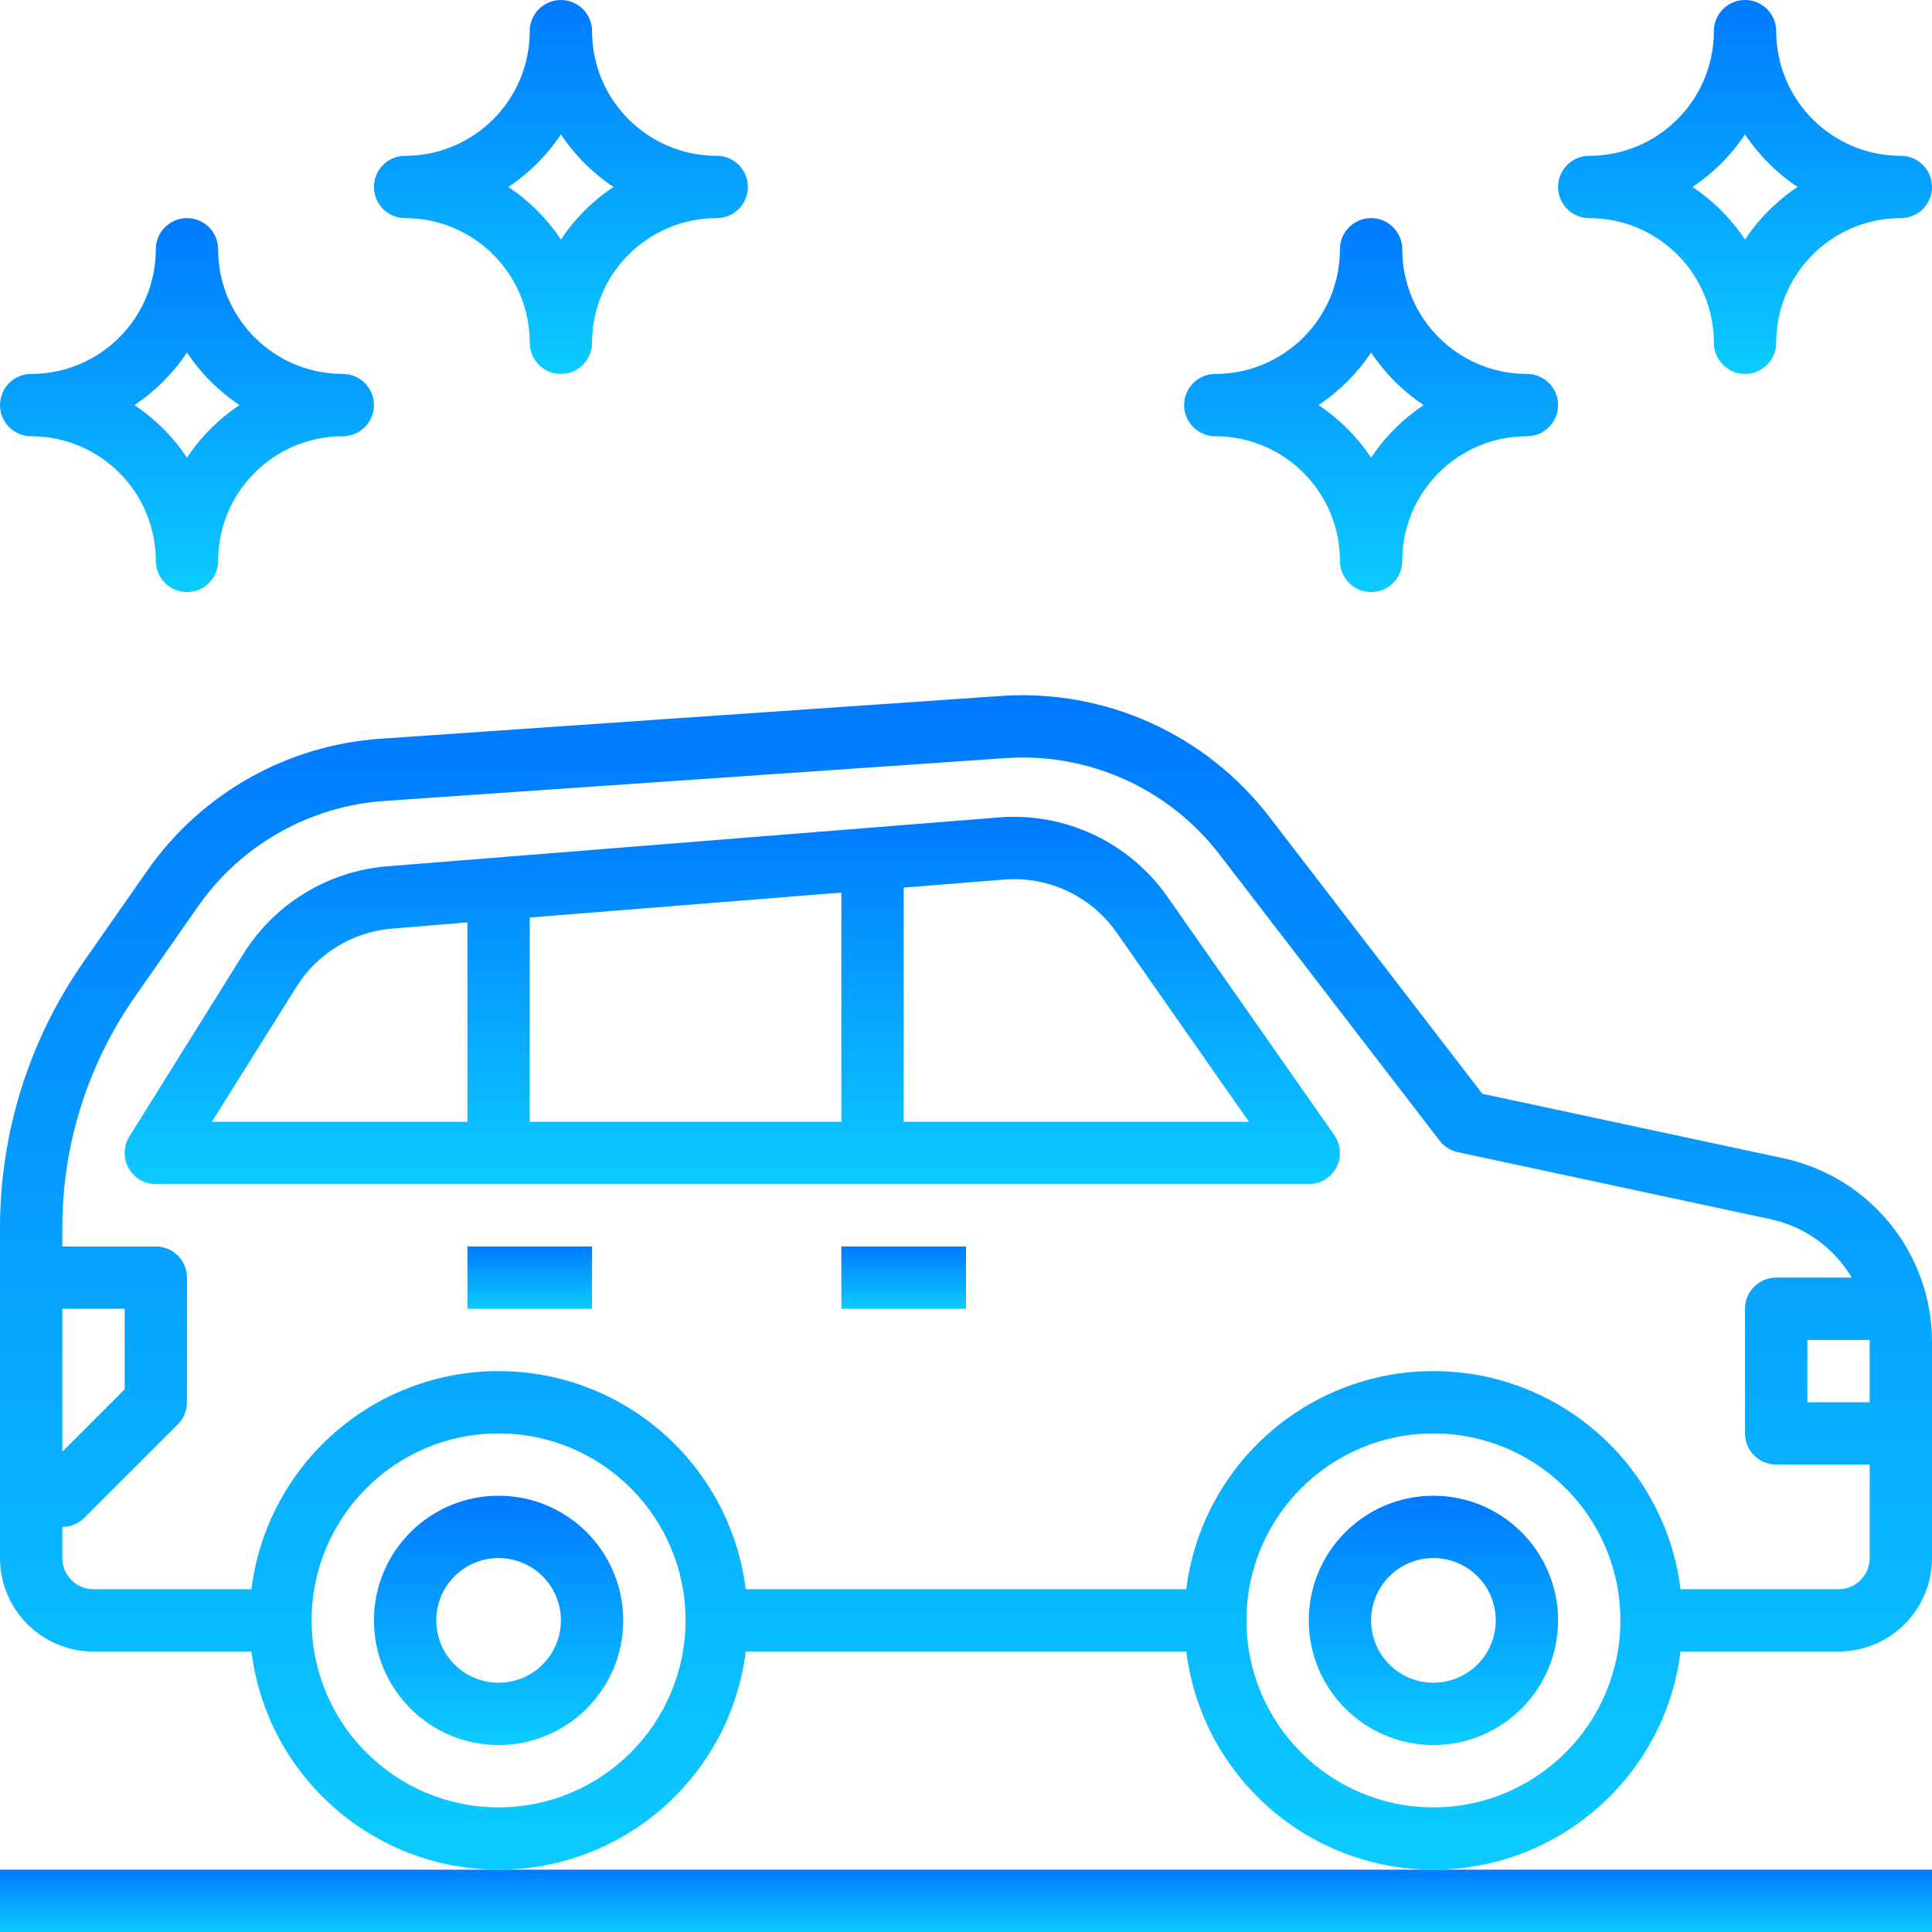
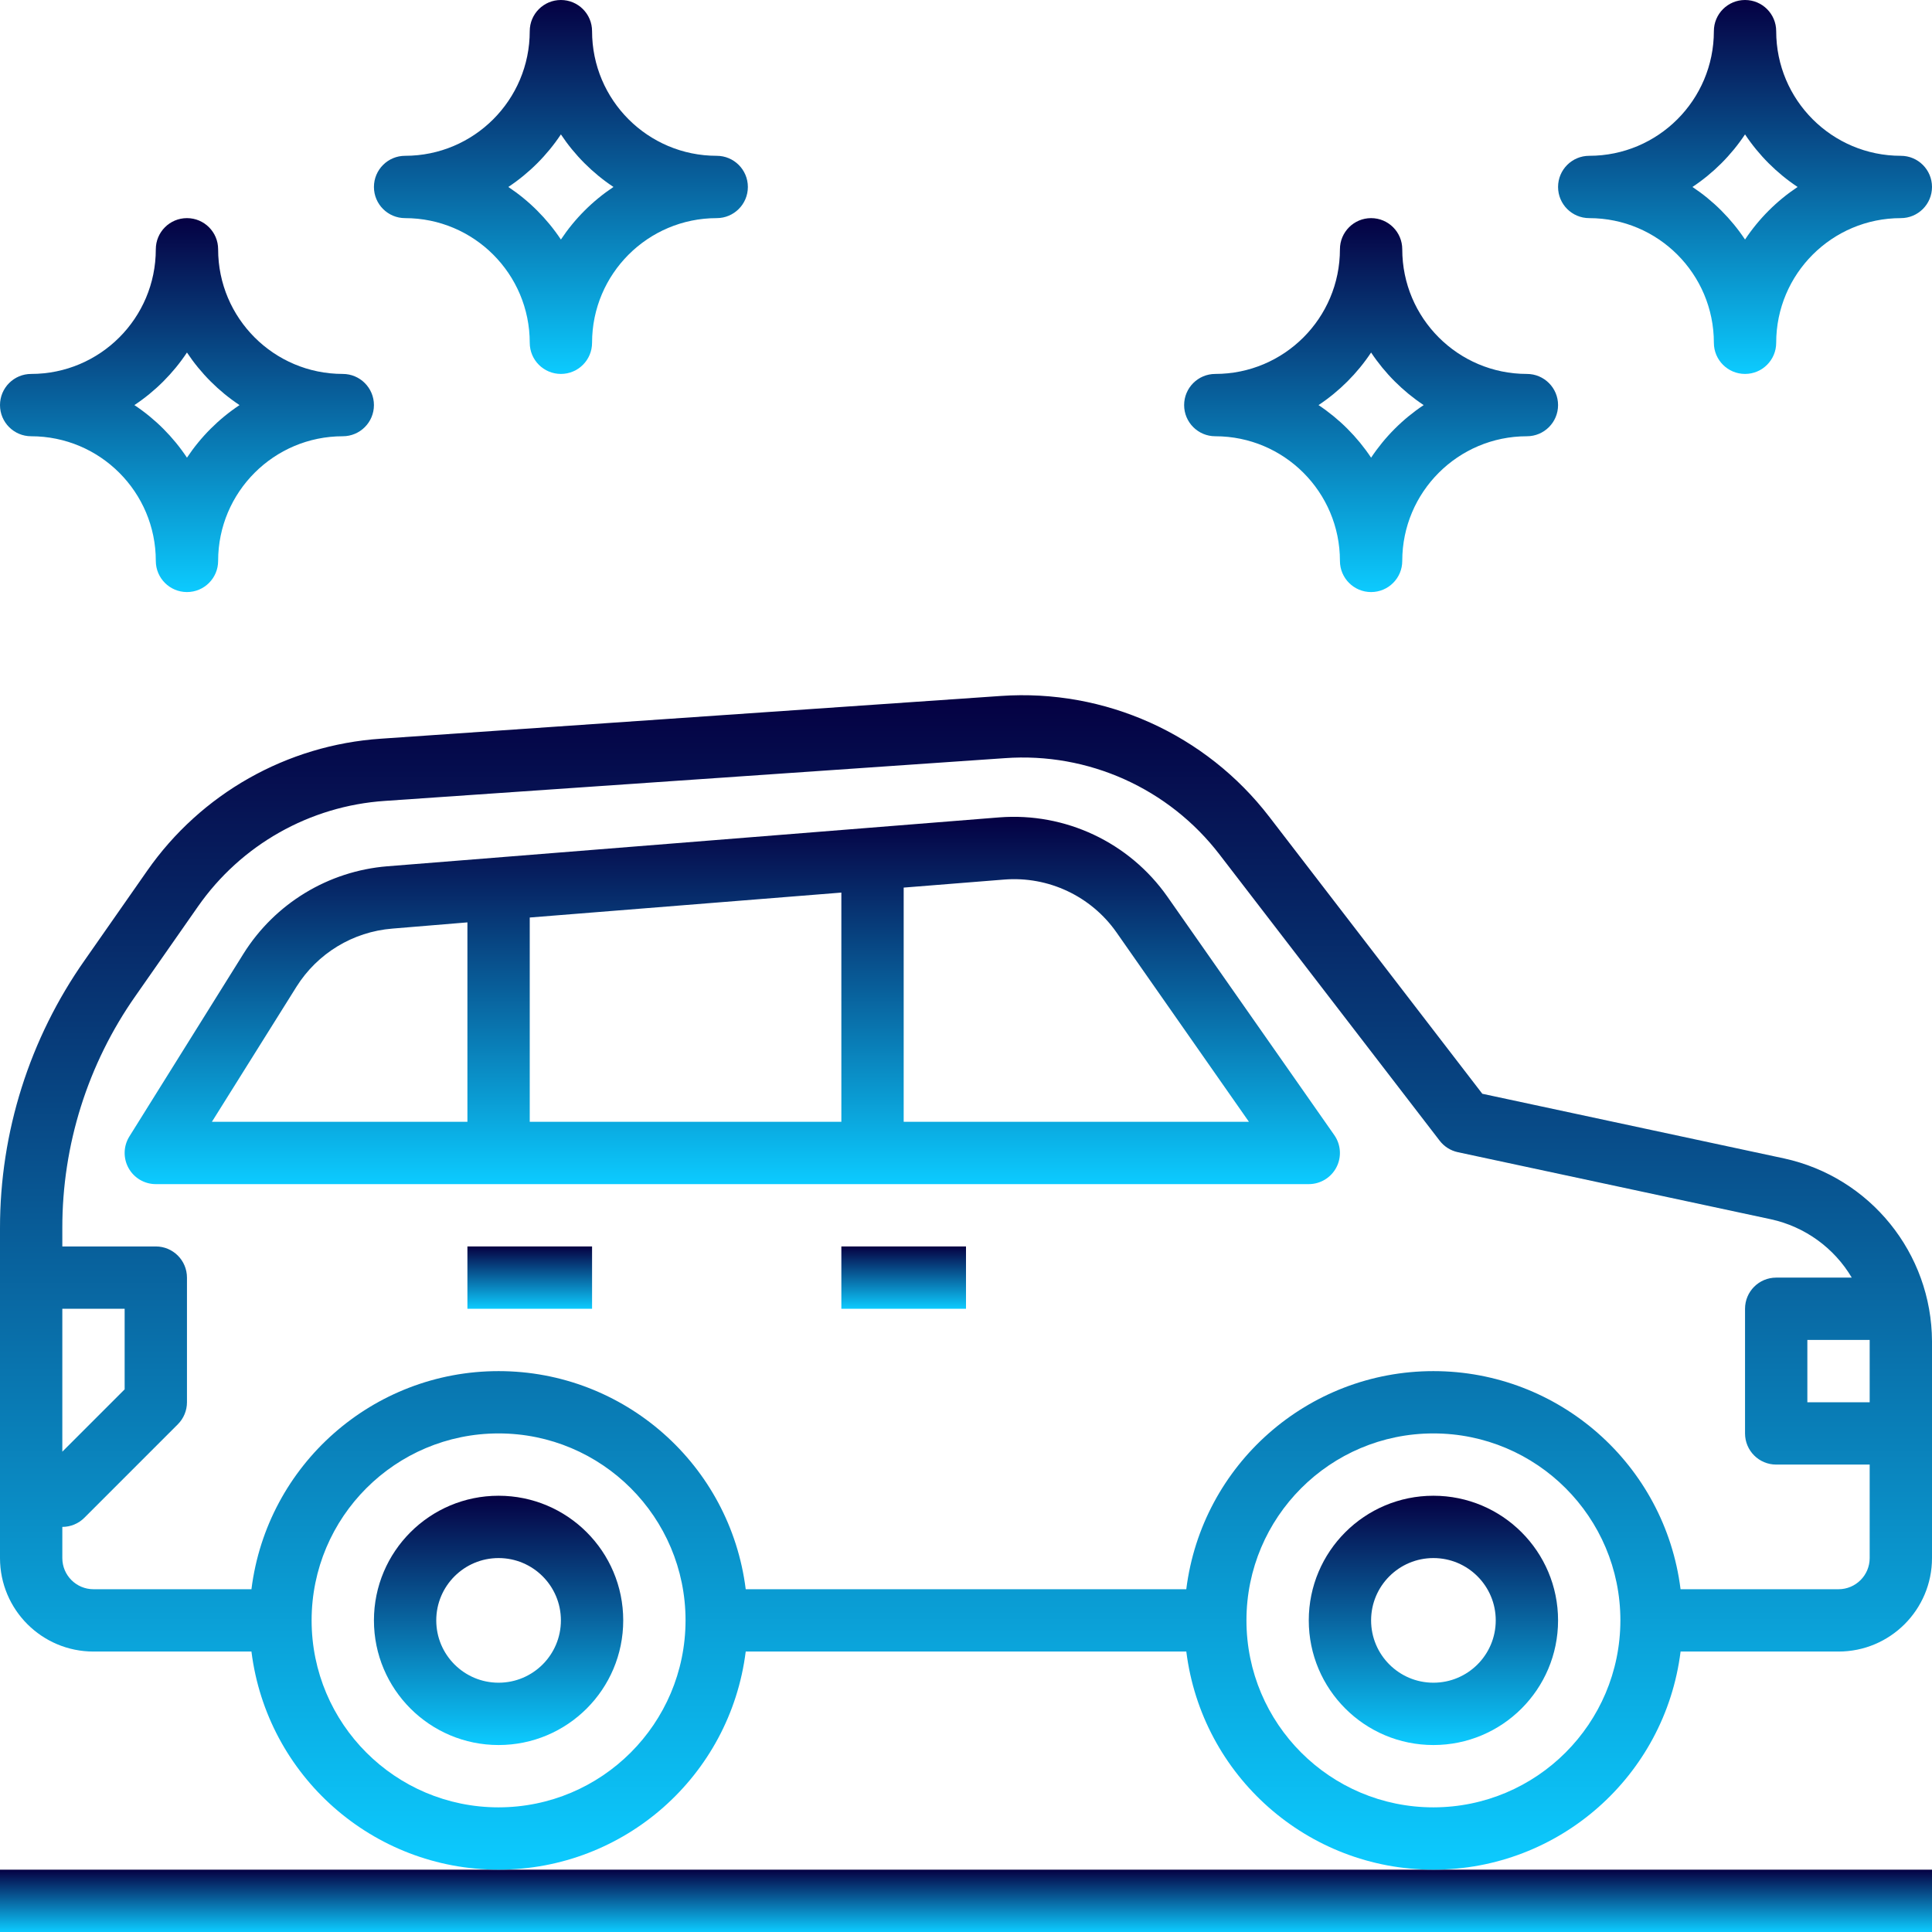
<svg xmlns="http://www.w3.org/2000/svg" width="62" height="62" viewBox="0 0 62 62">
  <defs>
    <linearGradient id="linear-gradient" x1="0.5" x2="0.5" y2="1" gradientUnits="objectBoundingBox">
-       <stop offset="0" stop-color="#007aff" />
+       <stop offset="0" stop-color="#050042" />
      <stop offset="1" stop-color="#0ccbff" />
    </linearGradient>
  </defs>
  <g id="services3" transform="translate(-1 -1)">
    <path id="Path_312" data-name="Path 312" d="M1,61v2H63V61H1Z" fill="url(#linear-gradient)" />
    <path id="Path_313" data-name="Path 313" d="M47,49a4,4,0,1,0,4,4A4,4,0,0,0,47,49Zm0,6a2,2,0,1,1,2-2A2,2,0,0,1,47,55Z" fill="url(#linear-gradient)" />
    <path id="Path_314" data-name="Path 314" d="M17,49a4,4,0,1,0,4,4A4,4,0,0,0,17,49Zm0,6a2,2,0,1,1,2-2A2,2,0,0,1,17,55Z" fill="url(#linear-gradient)" />
    <path id="Path_315" data-name="Path 315" d="M58.257,38.176,48.569,36.1l-6.835-8.886a9.991,9.991,0,0,0-8.614-3.88l-19.9,1.372a9.96,9.96,0,0,0-7.5,4.242l-2,2.863A14.93,14.93,0,0,0,1,40.413V51a3,3,0,0,0,3,3H9.069a7.993,7.993,0,0,0,15.862,0H39.07a7.993,7.993,0,0,0,15.862,0H60a3,3,0,0,0,3-3V44.042A6.03,6.03,0,0,0,58.257,38.176ZM3,43H5v2.586l-2,2ZM17,59a6,6,0,1,1,6-6A6.006,6.006,0,0,1,17,59Zm30,0a6,6,0,1,1,6-6A6.006,6.006,0,0,1,47,59Zm13-7H54.931a7.993,7.993,0,0,0-15.862,0H24.931A7.993,7.993,0,0,0,9.069,52H4a1,1,0,0,1-1-1V50a1,1,0,0,0,.707-.293l3-3A1,1,0,0,0,7,46V42a1,1,0,0,0-1-1H3v-.587a12.932,12.932,0,0,1,2.35-7.455l2-2.863a7.966,7.966,0,0,1,6-3.393l19.9-1.372a7.958,7.958,0,0,1,6.892,3.1l7.059,9.177a1,1,0,0,0,.583.368l10.048,2.153A4.009,4.009,0,0,1,60.425,42H58a1,1,0,0,0-1,1v4a1,1,0,0,0,1,1h3v3a1,1,0,0,1-1,1Zm1-7.958V46H59V44h2C61,44.014,61,44.028,61,44.042Z" fill="url(#linear-gradient)" />
    <path id="Path_316" data-name="Path 316" d="M38.46,29.771a6.022,6.022,0,0,0-5.394-2.54L13.427,28.8a6.023,6.023,0,0,0-4.61,2.8L5.152,37.47A1,1,0,0,0,6,39H43a1,1,0,0,0,.819-1.573ZM28,29.644V37H18V30.444Zm-17.485,3.02A4.009,4.009,0,0,1,13.588,30.8L16,30.6V37H7.8ZM30,37V29.484l3.227-.258a4.011,4.011,0,0,1,3.6,1.692L41.08,37Z" fill="url(#linear-gradient)" />
    <path id="Path_317" data-name="Path 317" d="M28,41h4v2H28Z" fill="url(#linear-gradient)" />
    <path id="Path_318" data-name="Path 318" d="M16,41h4v2H16Z" fill="url(#linear-gradient)" />
    <path id="Path_319" data-name="Path 319" d="M40,15a4,4,0,0,1,4,4,1,1,0,0,0,2,0,4,4,0,0,1,4-4,1,1,0,0,0,0-2,4,4,0,0,1-4-4,1,1,0,0,0-2,0,4,4,0,0,1-4,4,1,1,0,0,0,0,2Zm5-2.687A6.062,6.062,0,0,0,46.687,14,6.062,6.062,0,0,0,45,15.687,6.062,6.062,0,0,0,43.313,14,6.049,6.049,0,0,0,45,12.313Z" fill="url(#linear-gradient)" />
    <path id="Path_320" data-name="Path 320" d="M52,8a4,4,0,0,1,4,4,1,1,0,0,0,2,0,4,4,0,0,1,4-4,1,1,0,0,0,0-2,4,4,0,0,1-4-4,1,1,0,0,0-2,0,4,4,0,0,1-4,4,1,1,0,0,0,0,2Zm5-2.687A6.049,6.049,0,0,0,58.687,7,6.049,6.049,0,0,0,57,8.687,6.049,6.049,0,0,0,55.313,7,6.049,6.049,0,0,0,57,5.313Z" fill="url(#linear-gradient)" />
    <path id="Path_321" data-name="Path 321" d="M2,15a4,4,0,0,1,4,4,1,1,0,0,0,2,0,4,4,0,0,1,4-4,1,1,0,0,0,0-2A4,4,0,0,1,8,9,1,1,0,0,0,6,9a4,4,0,0,1-4,4,1,1,0,0,0,0,2Zm5-2.687A6.049,6.049,0,0,0,8.687,14,6.049,6.049,0,0,0,7,15.687,6.049,6.049,0,0,0,5.313,14,6.049,6.049,0,0,0,7,12.313Z" fill="url(#linear-gradient)" />
    <path id="Path_322" data-name="Path 322" d="M14,8a4,4,0,0,1,4,4,1,1,0,0,0,2,0,4,4,0,0,1,4-4,1,1,0,0,0,0-2,4,4,0,0,1-4-4,1,1,0,0,0-2,0,4,4,0,0,1-4,4,1,1,0,0,0,0,2Zm5-2.687A6.049,6.049,0,0,0,20.687,7,6.049,6.049,0,0,0,19,8.687,6.049,6.049,0,0,0,17.313,7,6.049,6.049,0,0,0,19,5.313Z" fill="url(#linear-gradient)" />
  </g>
</svg>
